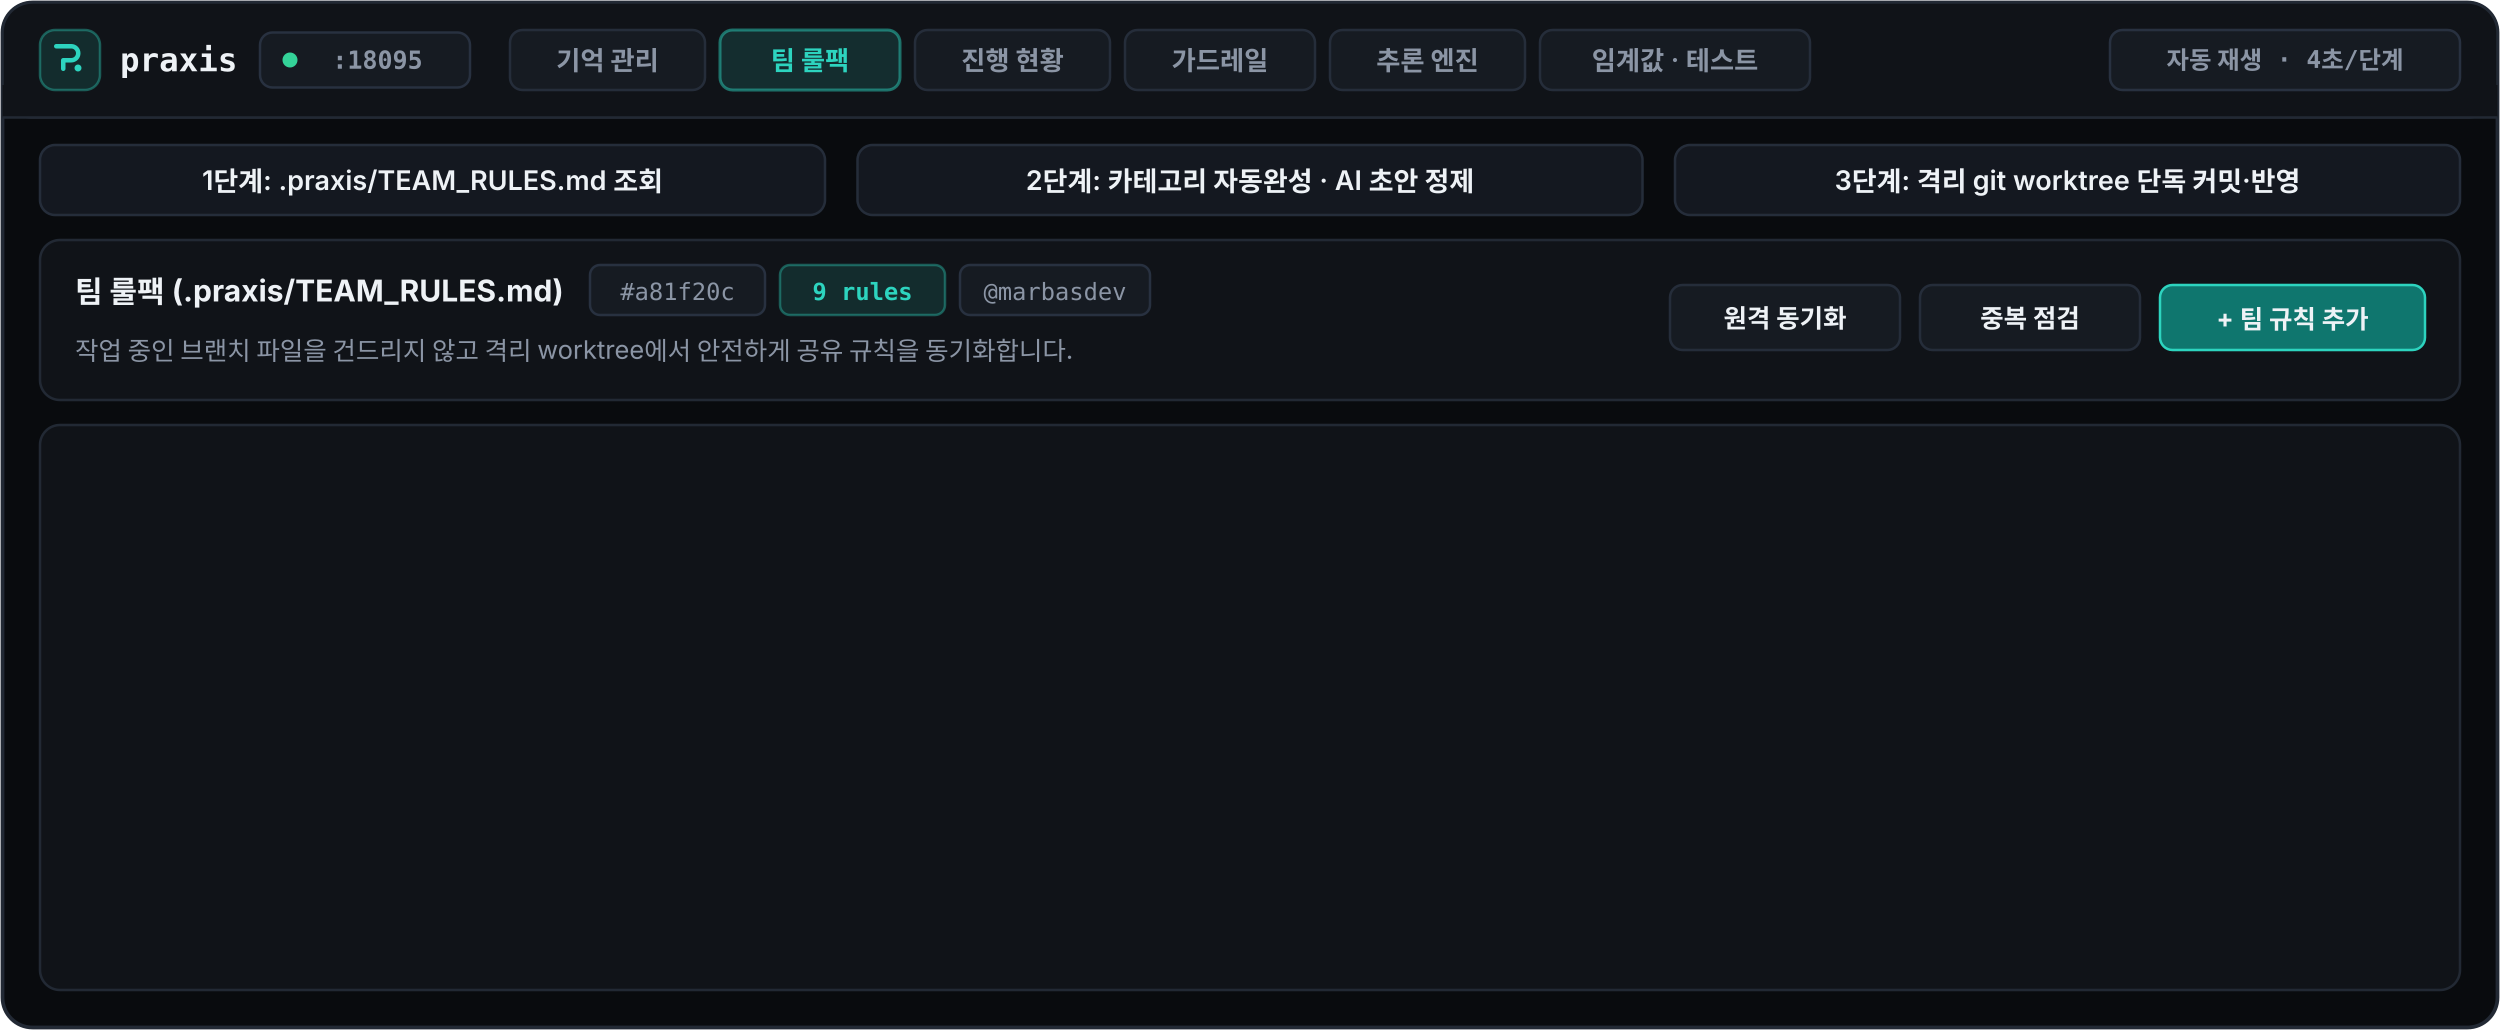
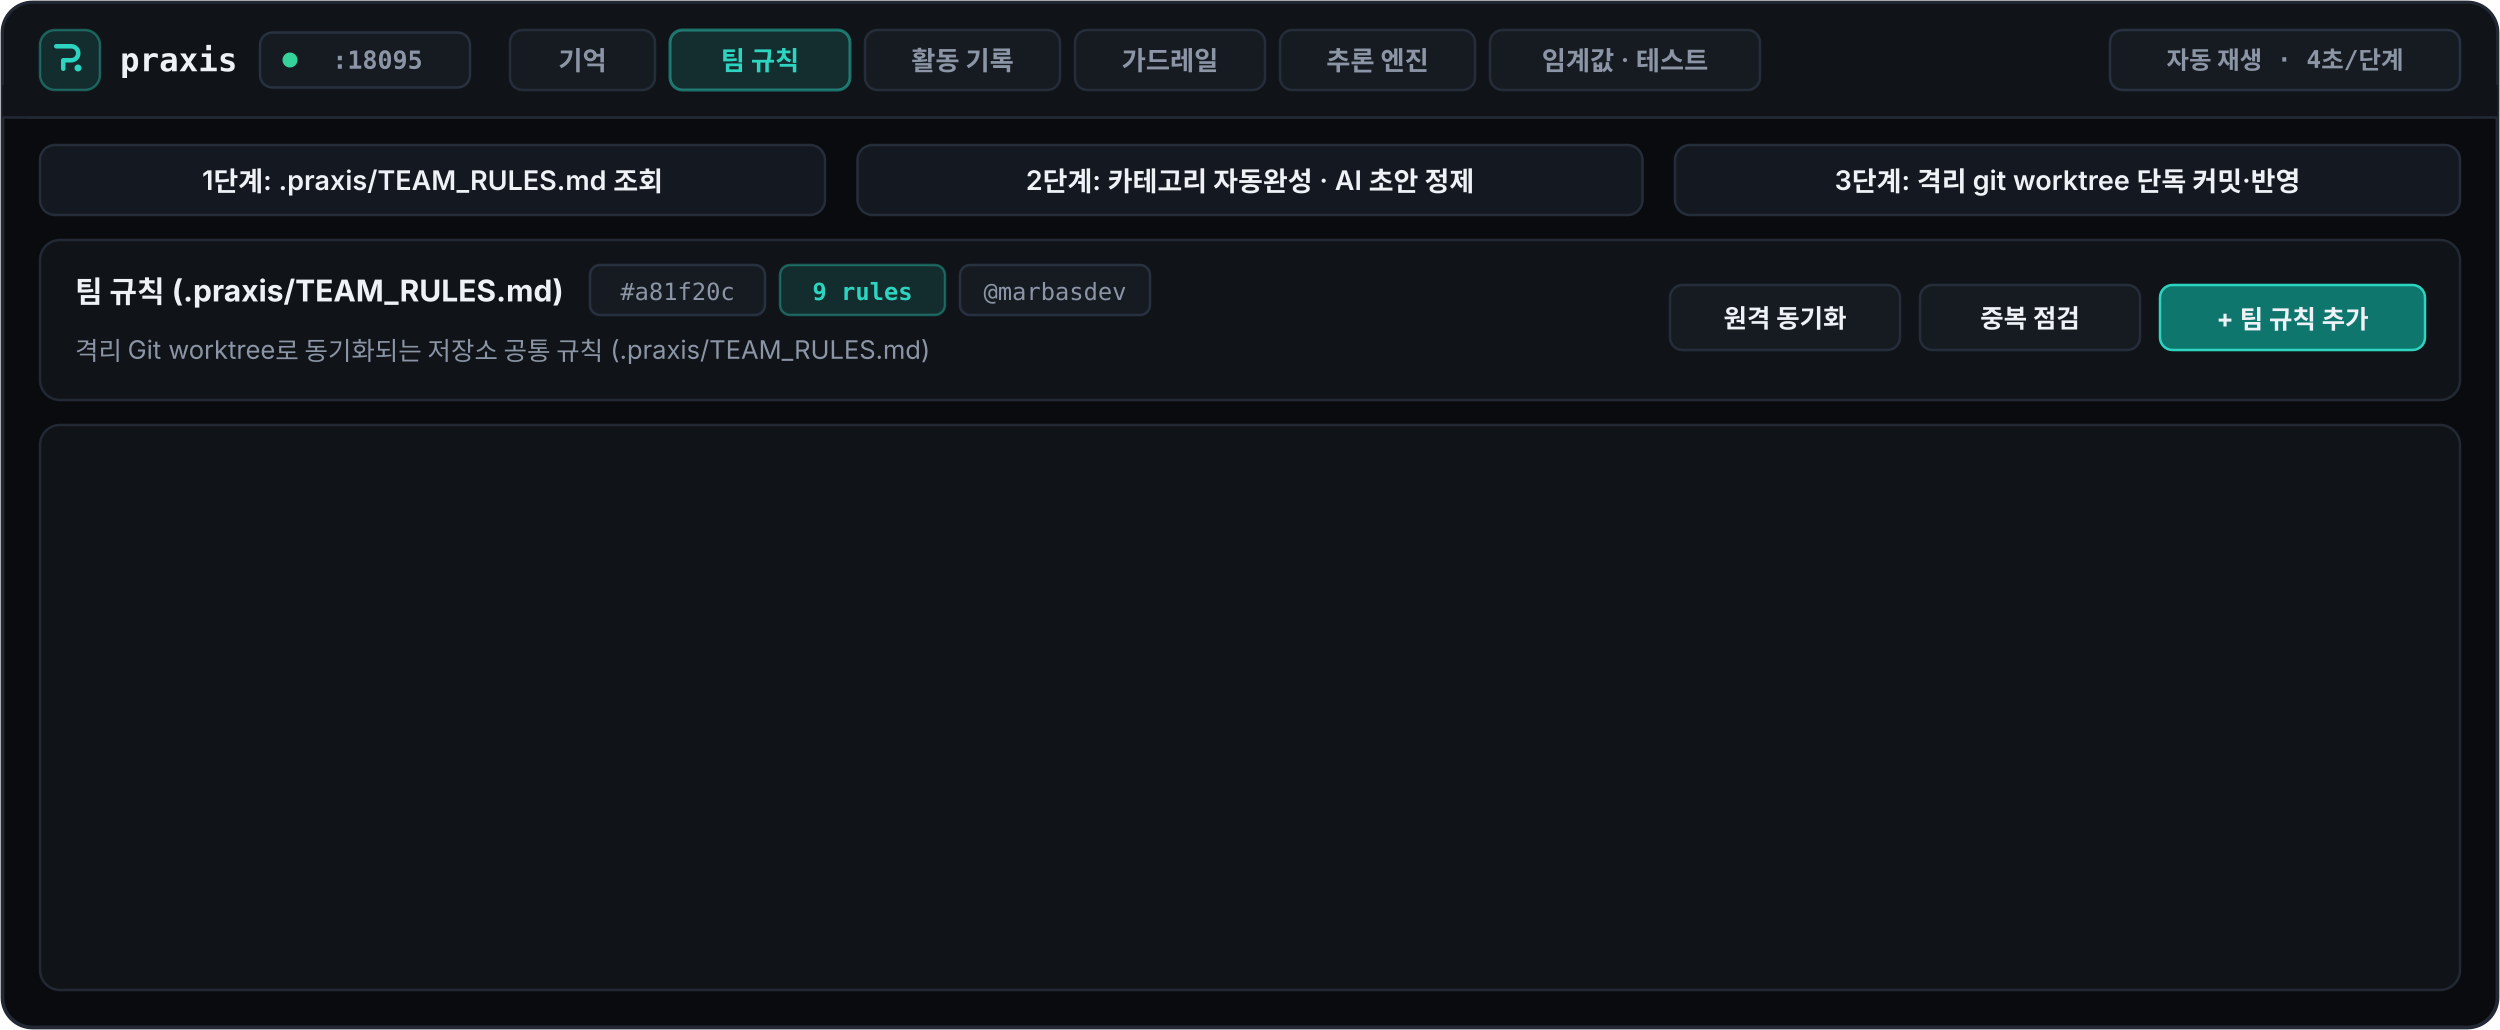
- <svg xmlns="http://www.w3.org/2000/svg" viewBox="0 0 1000 412" width="100%" height="100%" role="img" aria-label="웹 콘솔 팀 룰팩 탭 시뮬레이션">
+ <svg xmlns="http://www.w3.org/2000/svg" viewBox="0 0 1000 412" width="100%" height="100%" role="img" aria-label="웹 콘솔 팀 규칙 탭 시뮬레이션">
  <style>
    .outer { fill: #090b0e; stroke: #222934; stroke-width: 1.5; }
    .topbar { fill: #101318; stroke: #222934; stroke-width: 1; }
    .card { fill: #101318; stroke: #222934; stroke-width: 1; }
    .sub { fill: #141820; stroke: #252d3a; stroke-width: 1; }
    .sub-hi { fill: rgba(45, 212, 191, 0.10); stroke: rgba(45, 212, 191, 0.42); stroke-width: 1.2; }
    .sub-ok { fill: rgba(52, 211, 153, 0.10); stroke: rgba(52, 211, 153, 0.42); stroke-width: 1.2; }
    .sub-warn { fill: rgba(251, 191, 36, 0.10); stroke: rgba(251, 191, 36, 0.42); stroke-width: 1.2; }
    .sub-err { fill: rgba(248, 113, 113, 0.10); stroke: rgba(248, 113, 113, 0.45); stroke-width: 1.2; }
    .nav-shell { fill: #101318; stroke: #222934; stroke-width: 1; }
    .pill-idle { fill: #161b22; stroke: #252d3a; stroke-width: 1; }
    .pill-act { fill: rgba(45, 212, 191, 0.14); stroke: rgba(45, 212, 191, 0.48); stroke-width: 1.2; }
    .b-ok { fill: rgba(52, 211, 153, 0.14); stroke: rgba(52, 211, 153, 0.42); stroke-width: 1; }
    .b-err { fill: rgba(248, 113, 113, 0.14); stroke: rgba(248, 113, 113, 0.42); stroke-width: 1; }
    .b-warn { fill: rgba(251, 191, 36, 0.14); stroke: rgba(251, 191, 36, 0.42); stroke-width: 1; }
    .b-info { fill: rgba(45, 212, 191, 0.13); stroke: rgba(45, 212, 191, 0.38); stroke-width: 1; }
    .b-mut { fill: #161b22; stroke: #283140; stroke-width: 1; }
    .sans { font-family: "Inter", "Pretendard", -apple-system, BlinkMacSystemFont, "Segoe UI", "Apple SD Gothic Neo", "Noto Sans KR", sans-serif; }
    .mono { font-family: "JetBrains Mono", "SF Mono", Menlo, Consolas, monospace; }
    .t-pri { fill: #eef2f6; }
    .t-sec { fill: #8b95a5; }
    .t-mut { fill: #606b7b; }
    .t-acc { fill: #2dd4bf; }
    .t-ok { fill: #34d399; }
    .t-warn { fill: #fbbf24; }
    .t-err { fill: #f87171; }
    .btn-pri { fill: #0f766e; stroke: #2dd4bf; stroke-width: 1; }
    .f1, .f2, .f3 { opacity: 0; }
    .f1 { animation: loop1 12s infinite; }
    .f2 { animation: loop2 12s infinite; }
    .f3 { animation: loop3 12s infinite; }
    @keyframes loop1 { 0%, 31% { opacity: 1; } 34%, 100% { opacity: 0; } }
    @keyframes loop2 { 0%, 32% { opacity: 0; } 34%, 65% { opacity: 1; } 68%, 100% { opacity: 0; } }
    @keyframes loop3 { 0%, 66% { opacity: 0; } 68%, 98% { opacity: 1; } 100% { opacity: 0; } }
</style>
  <rect class="outer" x="1" y="1" width="998" height="410" rx="12" />
  <rect class="topbar" x="1" y="1" width="998" height="46" rx="12" />
  <rect x="1" y="34" width="998" height="13" fill="#101318" />
  <line x1="1" y1="47" x2="999" y2="47" stroke="#222934" stroke-width="1" />
  <rect class="b-info" x="16" y="12" width="24" height="24" rx="6" />
  <path d="M22.5 18.5h6a2.8 2.8 0 0 1 0 5.6h-3.2v3.4" fill="none" stroke="#2dd4bf" stroke-width="1.8" stroke-linecap="round" stroke-linejoin="round" />
  <circle cx="31.2" cy="27.2" r="1.4" fill="#2dd4bf" />
  <text x="48" y="28.5" class="mono t-pri" font-size="13" font-weight="700">praxis</text>
  <rect class="b-mut" x="104" y="13" width="84" height="22" rx="5" />
  <circle cx="116" cy="24" r="3" fill="#34d399" />
  <text x="151" y="27.5" text-anchor="middle" class="mono t-sec" font-size="10" font-weight="600">:18095</text>
-   <rect class="pill-idle" x="204" y="12" width="78" height="24" rx="5" />
-   <text x="243.0" y="28" text-anchor="middle" class="sans t-sec" font-size="10.5" font-weight="600">기억 관리</text>
-   <rect class="pill-act" x="288" y="12" width="72" height="24" rx="5" />
-   <text x="324.0" y="28" text-anchor="middle" class="sans t-acc" font-size="10.5" font-weight="700">팀 룰팩</text>
-   <rect class="pill-idle" x="366" y="12" width="78" height="24" rx="5" />
-   <text x="405.0" y="28" text-anchor="middle" class="sans t-sec" font-size="10.5" font-weight="600">진행 현황</text>
-   <rect class="pill-idle" x="450" y="12" width="76" height="24" rx="5" />
-   <text x="488.0" y="28" text-anchor="middle" class="sans t-sec" font-size="10.5" font-weight="600">가드레일</text>
-   <rect class="pill-idle" x="532" y="12" width="78" height="24" rx="5" />
-   <text x="571.0" y="28" text-anchor="middle" class="sans t-sec" font-size="10.5" font-weight="600">추론 엔진</text>
-   <rect class="pill-idle" x="616" y="12" width="108" height="24" rx="5" />
-   <text x="670.0" y="28" text-anchor="middle" class="sans t-sec" font-size="10.5" font-weight="600">임계값 · 테스트</text>
+   <rect class="pill-idle" x="204" y="12" width="58" height="24" rx="5" />
+   <text x="233.0" y="28" text-anchor="middle" class="sans t-sec" font-size="10.5" font-weight="600">기억</text>
+   <rect class="pill-act" x="268" y="12" width="72" height="24" rx="5" />
+   <text x="304.0" y="28" text-anchor="middle" class="sans t-acc" font-size="10.5" font-weight="700">팀 규칙</text>
+   <rect class="pill-idle" x="346" y="12" width="78" height="24" rx="5" />
+   <text x="385.0" y="28" text-anchor="middle" class="sans t-sec" font-size="10.5" font-weight="600">활동 기록</text>
+   <rect class="pill-idle" x="430" y="12" width="76" height="24" rx="5" />
+   <text x="468.0" y="28" text-anchor="middle" class="sans t-sec" font-size="10.5" font-weight="600">가드레일</text>
+   <rect class="pill-idle" x="512" y="12" width="78" height="24" rx="5" />
+   <text x="551.0" y="28" text-anchor="middle" class="sans t-sec" font-size="10.5" font-weight="600">추론 엔진</text>
+   <rect class="pill-idle" x="596" y="12" width="108" height="24" rx="5" />
+   <text x="650.0" y="28" text-anchor="middle" class="sans t-sec" font-size="10.5" font-weight="600">임계값 · 테스트</text>
  <rect class="b-mut" x="844" y="12" width="140" height="24" rx="5" />
  <text x="914" y="27.5" text-anchor="middle" class="mono t-sec" font-size="9.8" font-weight="600">자동 재생 · 4초/단계</text>
  <rect class="sub" x="16" y="58" width="314" height="28" rx="6" />
  <g class="f1">
    <rect class="sub-hi" x="16" y="58" width="314" height="28" rx="6" />
  </g>
  <text x="173" y="76" text-anchor="middle" class="sans t-pri" font-size="10.8" font-weight="600">1단계: .praxis/TEAM_RULES.md 조회</text>
  <rect class="sub" x="343" y="58" width="314" height="28" rx="6" />
  <g class="f2">
    <rect class="sub-hi" x="343" y="58" width="314" height="28" rx="6" />
  </g>
  <text x="500" y="76" text-anchor="middle" class="sans t-pri" font-size="10.8" font-weight="600">2단계: 카테고리 자동완성 · AI 초안 정제</text>
  <rect class="sub" x="670" y="58" width="314" height="28" rx="6" />
  <g class="f3">
    <rect class="sub-hi" x="670" y="58" width="314" height="28" rx="6" />
  </g>
  <text x="827" y="76" text-anchor="middle" class="sans t-pri" font-size="10.8" font-weight="600">3단계: 격리 git worktree 단독 커밋·반영</text>
  <rect class="card" x="16" y="96" width="968" height="64" rx="8" />
-   <text x="30" y="121" class="sans t-pri" font-size="12" font-weight="700">팀 룰팩 (.praxis/TEAM_RULES.md)</text>
+   <text x="30" y="121" class="sans t-pri" font-size="12" font-weight="700">팀 규칙 (.praxis/TEAM_RULES.md)</text>
  <rect class="b-mut" x="236" y="106" width="70" height="20" rx="4" />
  <text x="271" y="120" text-anchor="middle" class="mono t-sec" font-size="9.5">#a81f20c</text>
  <rect class="b-info" x="312" y="106" width="66" height="20" rx="4" />
  <text x="345" y="120" text-anchor="middle" class="mono t-acc" font-size="9.5" font-weight="700">9 rules</text>
  <rect class="b-mut" x="384" y="106" width="76" height="20" rx="4" />
  <text x="422" y="120" text-anchor="middle" class="mono t-sec" font-size="9.5">@marbasdev</text>
-   <text x="30" y="144" class="sans t-sec" font-size="10.2">작업 중인 브랜치 파일을 건드리지 않고 격리 worktree에서 안전하게 공유 규칙을 동기화합니다.</text>
+   <text x="30" y="144" class="sans t-sec" font-size="10.2">격리 Git worktree로 동기화되는 저장소 공통 규칙 (.praxis/TEAM_RULES.md)</text>
  <rect class="pill-idle" x="668" y="114" width="92" height="26" rx="5" />
  <text x="714" y="131" text-anchor="middle" class="sans t-pri" font-size="10.2" font-weight="600">원격 동기화</text>
  <rect class="pill-idle" x="768" y="114" width="88" height="26" rx="5" />
  <text x="812" y="131" text-anchor="middle" class="sans t-pri" font-size="10.2" font-weight="600">중복 점검</text>
  <rect class="btn-pri" x="864" y="114" width="106" height="26" rx="5" />
  <text x="917" y="131" text-anchor="middle" class="sans t-pri" font-size="10.2" font-weight="700">+ 팀 규칙 추가</text>
  <rect class="card" x="16" y="170" width="968" height="226" rx="8" />
  <g class="f1">
    <rect class="sub" x="30" y="186" width="940" height="44" rx="6" />
    <rect class="b-info" x="42" y="199" width="142" height="18" rx="4" />
    <text x="113" y="212" text-anchor="middle" class="mono t-acc" font-size="9.5" font-weight="700">architecture/engine</text>
    <text x="198" y="213" class="sans t-pri" font-size="11">internal/domain 패키지는 외부 internal/* 패키지를 임포트하지 않는다.</text>
    <rect class="sub" x="30" y="238" width="940" height="44" rx="6" />
    <rect class="b-info" x="42" y="251" width="152" height="18" rx="4" />
    <text x="118" y="264" text-anchor="middle" class="mono t-acc" font-size="9.5" font-weight="700">architecture/workflow</text>
    <text x="208" y="265" class="sans t-pri" font-size="11">프로덕션 코드의 git 명령 호출은 internal/infra/git 내부로만 격리한다.</text>
  </g>
  <g class="f2">
    <rect class="sub-hi" x="30" y="186" width="940" height="52" rx="6" />
    <rect class="b-mut" x="42" y="198" width="118" height="28" rx="5" />
    <text x="94" y="216" text-anchor="middle" class="mono t-acc" font-size="10">architecture ▾</text>
    <rect class="b-mut" x="168" y="198" width="112" height="28" rx="5" />
    <text x="218" y="216" text-anchor="middle" class="mono t-acc" font-size="10">database ▾</text>
    <rect class="sub" x="288" y="198" width="560" height="28" rx="5" />
    <text x="300" y="216" class="sans t-pri" font-size="10.5">SQLite 연결과 스키마 초기화는 internal/infra/sqlite로 일원화</text>
    <rect class="btn-pri" x="856" y="198" width="102" height="28" rx="5" />
    <text x="907" y="216" text-anchor="middle" class="sans t-pri" font-size="10.2" font-weight="700">AI 초안 생성</text>
    <rect class="sub" x="30" y="248" width="940" height="44" rx="6" />
    <rect class="b-info" x="42" y="261" width="142" height="18" rx="4" />
    <text x="113" y="274" text-anchor="middle" class="mono t-acc" font-size="9.5" font-weight="700">architecture/engine</text>
    <text x="198" y="275" class="sans t-pri" font-size="11">internal/domain 패키지는 외부 internal/* 패키지를 임포트하지 않는다.</text>
  </g>
  <g class="f3">
    <rect class="sub-ok" x="30" y="186" width="940" height="40" rx="6" />
    <text x="46" y="211" class="sans t-ok" font-size="10.8" font-weight="700">✓ 격리 worktree 커밋·푸시 완료 (#e4c910a) — 전 세션 최우선 순위로 즉시 반영</text>
    <rect class="sub-hi" x="30" y="236" width="940" height="44" rx="6" />
    <rect class="b-ok" x="42" y="249" width="152" height="18" rx="4" />
    <text x="118" y="262" text-anchor="middle" class="mono t-ok" font-size="9.5" font-weight="700">architecture/database</text>
    <text x="208" y="263" class="sans t-pri" font-size="11" font-weight="600">SQLite 연결과 스키마 초기화는 internal/infra/sqlite로 일원화</text>
    <rect class="sub" x="30" y="288" width="940" height="44" rx="6" />
    <rect class="b-info" x="42" y="301" width="142" height="18" rx="4" />
    <text x="113" y="314" text-anchor="middle" class="mono t-acc" font-size="9.5" font-weight="700">architecture/engine</text>
    <text x="198" y="315" class="sans t-pri" font-size="11">internal/domain 패키지는 외부 internal/* 패키지를 임포트하지 않는다.</text>
  </g>
</svg>
